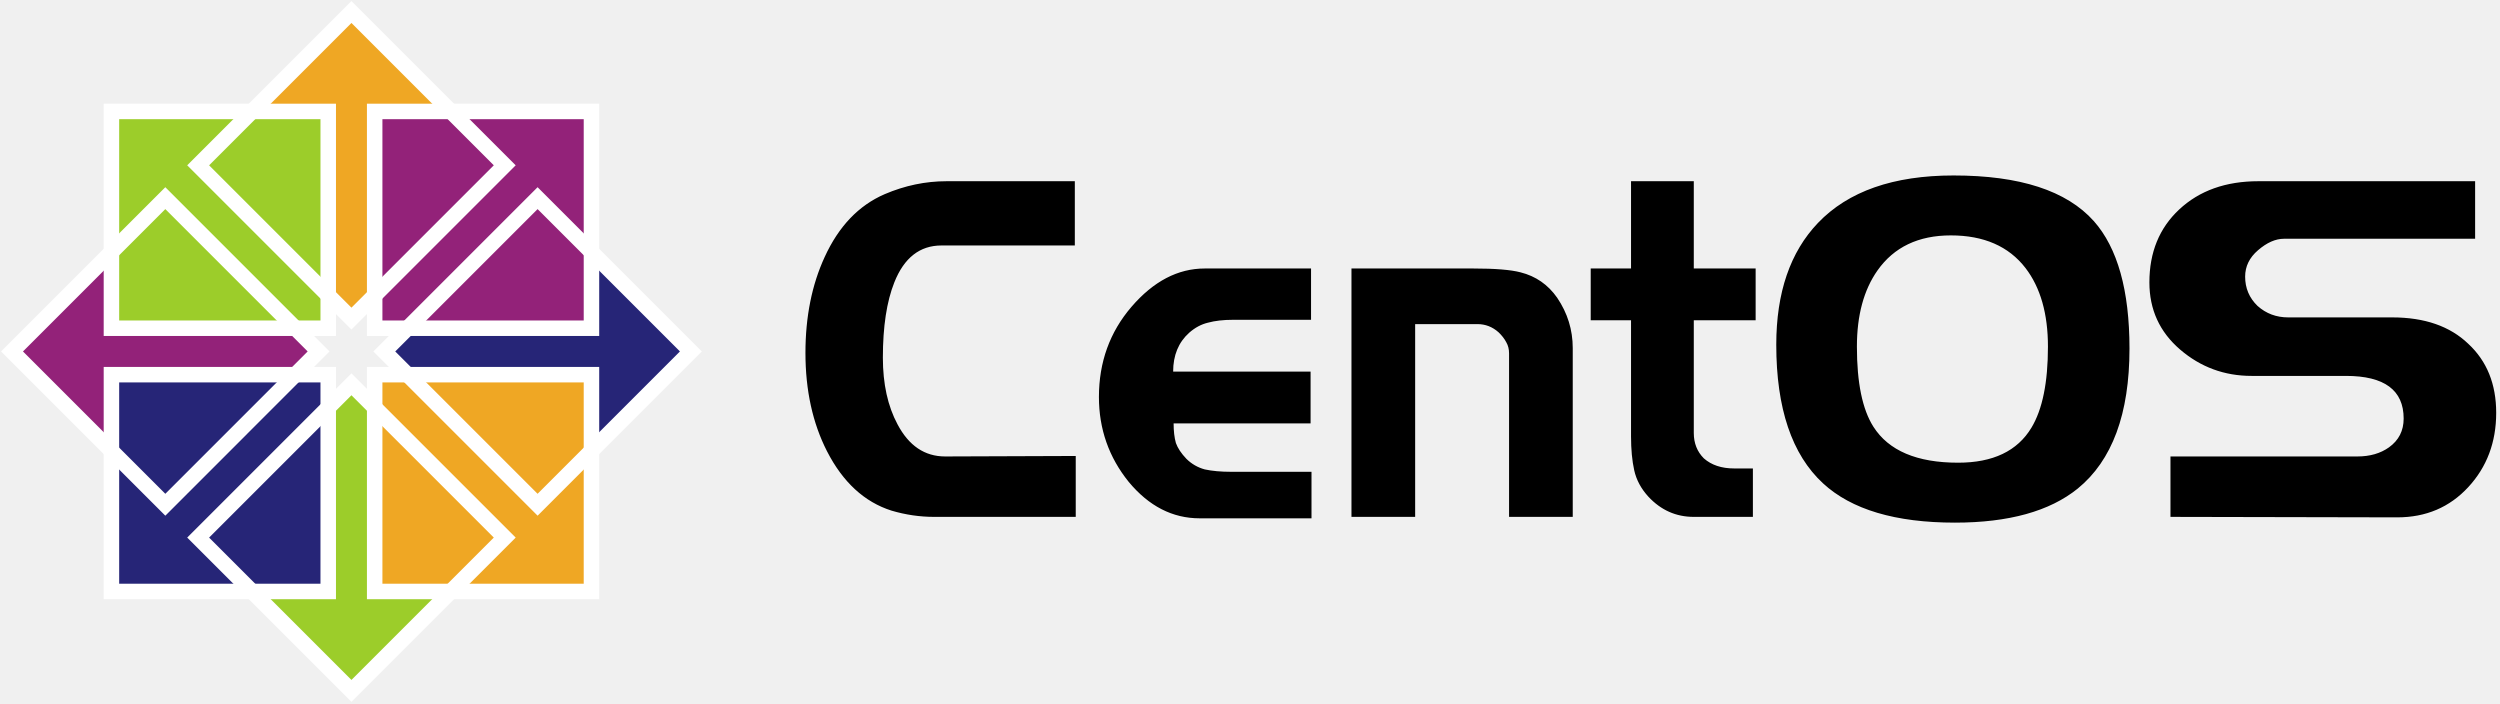
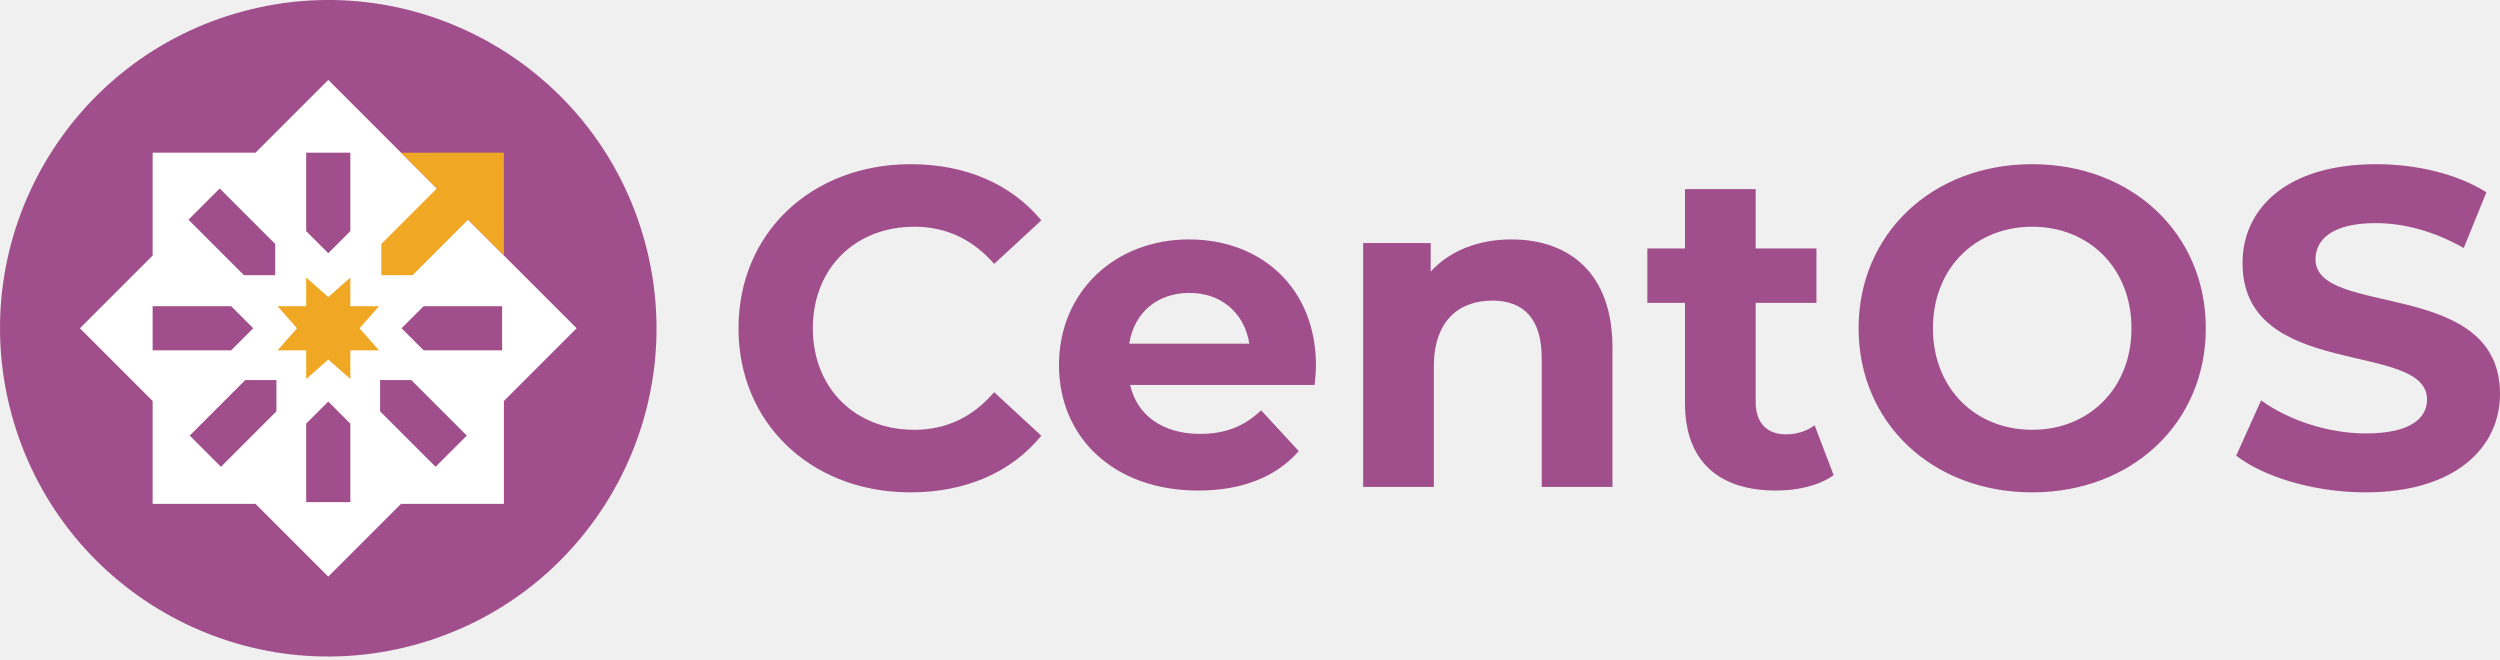
- <svg xmlns="http://www.w3.org/2000/svg" width="512px" height="144px" viewBox="0 0 512 144" version="1.1" preserveAspectRatio="xMidYMid">
+ <svg xmlns="http://www.w3.org/2000/svg" width="512px" height="135px" viewBox="0 0 512 135" version="1.1" preserveAspectRatio="xMidYMid">
  <g>
-     <path d="M511.221,84.546 C511.221,90.569 509.313,95.643 505.498,99.768 C501.682,103.893 496.835,105.955 490.955,105.955 L444.512,105.857 L444.512,93.483 L482.792,93.483 C485.357,93.483 487.515,92.861 489.265,91.617 C491.267,90.177 492.269,88.213 492.269,85.725 C492.269,79.898 488.327,76.985 480.447,76.985 L461.118,76.985 C455.552,76.985 450.673,75.184 446.482,71.583 C442.291,67.982 440.196,63.399 440.196,57.834 C440.196,51.68 442.229,46.705 446.294,42.907 C450.422,39.045 455.834,37.113 462.527,37.113 L506.905,37.113 L506.905,48.897 L467.78,48.897 C466.029,48.897 464.246,49.683 462.433,51.255 C460.681,52.76 459.805,54.56 459.805,56.655 C459.805,59.013 460.649,61.01 462.338,62.647 C464.09,64.218 466.185,65.003 468.625,65.003 L489.923,65.003 C496.553,65.003 501.745,66.804 505.498,70.404 C509.313,73.94 511.221,78.654 511.221,84.546 L511.221,84.546 Z M419.419,70.994 C419.419,64.251 417.886,58.882 414.821,54.888 C411.381,50.436 406.283,48.21 399.528,48.21 C392.898,48.21 387.893,50.6 384.516,55.379 C381.701,59.373 380.294,64.578 380.294,70.994 C380.294,78.392 381.42,83.859 383.672,87.394 C386.8,92.305 392.585,94.76 401.029,94.76 C408.16,94.76 413.163,92.37 416.04,87.591 C418.292,83.859 419.419,78.327 419.419,70.994 L419.419,70.994 Z M436.119,71.387 C436.119,84.742 432.585,94.302 425.517,100.063 C419.762,104.711 411.381,107.036 400.372,107.036 C388.175,107.036 379.168,104.351 373.351,98.983 C366.971,93.09 363.78,83.63 363.78,70.601 C363.78,59.93 366.627,51.615 372.319,45.657 C378.511,39.175 387.769,35.935 400.091,35.935 C413.664,35.935 423.233,39.045 428.8,45.264 C433.68,50.764 436.119,59.471 436.119,71.387 L436.119,71.387 Z M359.555,65.593 L346.888,65.593 L346.888,88.671 C346.888,90.766 347.576,92.501 348.952,93.876 C350.516,95.251 352.58,95.938 355.144,95.938 L358.992,95.938 L358.992,105.857 L346.888,105.857 C343.261,105.857 340.164,104.482 337.6,101.732 C336.099,100.096 335.128,98.295 334.691,96.331 C334.253,94.367 334.035,92.042 334.035,89.358 L334.035,65.593 L325.778,65.593 L325.778,54.987 L334.035,54.987 L334.035,37.113 L346.888,37.113 L346.888,54.987 L359.555,54.987 L359.555,65.593 L359.555,65.593 Z M322.098,105.857 L309.056,105.857 L309.056,72.369 C309.056,71.517 308.869,70.765 308.493,70.11 C308.118,69.389 307.586,68.703 306.899,68.048 C305.648,66.935 304.209,66.378 302.583,66.378 L289.823,66.378 L289.823,105.857 L276.781,105.857 L276.781,54.987 L301.739,54.987 C306.179,54.987 309.401,55.248 311.402,55.772 C314.53,56.558 317.032,58.293 318.908,60.977 C321.035,64.12 322.098,67.557 322.098,71.289 L322.098,105.857 L322.098,105.857 Z M268.595,106.152 L245.702,106.152 C240.135,106.152 235.287,103.664 231.16,98.688 C227.093,93.647 225.06,87.852 225.06,81.305 C225.06,74.169 227.281,68.015 231.722,62.843 C236.226,57.605 241.23,54.987 246.734,54.987 L268.502,54.987 L268.502,65.494 L252.551,65.494 C250.55,65.494 248.829,65.691 247.391,66.084 C246.015,66.411 244.733,67.099 243.544,68.146 C241.355,70.11 240.261,72.762 240.261,76.1 L268.408,76.1 L268.408,86.707 L240.355,86.707 C240.355,88.279 240.51,89.62 240.824,90.733 C241.199,91.781 241.918,92.861 242.981,93.974 C244.044,95.021 245.296,95.742 246.734,96.134 C248.235,96.462 250.05,96.625 252.175,96.625 L268.595,96.625 L268.595,106.152 L268.595,106.152 Z M220.311,105.857 L191.319,105.857 C188.379,105.857 185.471,105.431 182.593,104.581 C177.027,102.813 172.617,98.753 169.364,92.403 C166.425,86.642 164.955,79.931 164.955,72.271 C164.955,64.872 166.268,58.325 168.895,52.629 C171.773,46.344 175.87,42.056 181.186,39.764 C185.315,37.997 189.537,37.114 193.852,37.114 L220.123,37.114 L220.123,50.273 L192.82,50.273 C188.379,50.273 185.158,52.793 183.156,57.834 C181.593,61.762 180.811,66.902 180.811,73.253 C180.811,78.621 181.812,83.172 183.813,86.903 C186.127,91.29 189.38,93.483 193.571,93.483 L220.311,93.385 L220.311,105.857 L220.311,105.857 Z" fill="#000000" />
-     <path d="M60.672,66.736 L65.862,71.898 L60.672,77.058 L24.132,77.058 L24.132,94.255 L1.848,71.898 L24.132,49.916 L24.132,66.736 L60.672,66.736 L60.672,66.736 Z" fill="#932279" />
-     <path d="M77.217,60.672 L72.056,65.862 L66.895,60.672 L66.895,24.132 L49.698,24.132 L72.056,1.848 L94.037,24.132 L77.217,24.132 L77.217,60.672 L77.217,60.672 Z" fill="#EFA724" />
-     <path d="M83.282,77.217 L78.09,72.056 L83.282,66.895 L119.821,66.895 L119.821,49.698 L142.105,72.056 L119.821,94.037 L119.821,77.217 L83.282,77.217 L83.282,77.217 Z" fill="#262577" />
-     <path d="M66.736,83.282 L71.897,78.09 L77.058,83.282 L77.058,119.822 L94.255,119.822 L71.897,142.105 L49.917,119.822 L66.736,119.822 L66.736,83.282 L66.736,83.282 Z" fill="#9CCD2A" />
-     <path d="M22.822,22.822 L67.22,22.822 L67.22,67.221 L22.822,67.221 L22.822,22.822 Z" fill="#9CCD2A" />
-     <path d="M21.237,21.237 L68.806,21.237 L68.806,68.806 L21.237,68.806 L21.237,21.237 Z M24.407,65.635 L65.634,65.635 L65.634,24.408 L24.407,24.408 L24.407,65.635 Z" fill="#FFFFFF" />
-     <path d="M76.733,22.822 L121.13,22.822 L121.13,67.221 L76.733,67.221 L76.733,22.822 Z" fill="#932279" />
-     <path d="M75.148,21.237 L122.717,21.237 L122.717,68.806 L75.148,68.806 L75.148,21.237 Z M78.319,65.635 L119.546,65.635 L119.546,24.408 L78.319,24.408 L78.319,65.635 Z" fill="#FFFFFF" />
-     <path d="M76.733,76.733 L121.13,76.733 L121.13,121.131 L76.733,121.131 L76.733,76.733 Z" fill="#EFA724" />
-     <path d="M75.148,75.148 L122.717,75.148 L122.717,122.718 L75.148,122.718 L75.148,75.148 Z M78.319,119.546 L119.546,119.546 L119.546,78.319 L78.319,78.319 L78.319,119.546 Z" fill="#FFFFFF" />
-     <path d="M22.822,76.733 L67.22,76.733 L67.22,121.131 L22.822,121.131 L22.822,76.733 Z" fill="#262577" />
-     <path d="M21.237,75.148 L68.806,75.148 L68.806,122.718 L21.237,122.718 L21.237,75.148 Z M24.407,119.546 L65.634,119.546 L65.634,78.319 L24.407,78.319 L24.407,119.546 Z" fill="#FFFFFF" />
-     <path d="M33.856,105.614 L0.219,71.976 L33.855,38.34 L67.492,71.976 L33.856,105.614 L33.856,105.614 Z M4.704,71.976 L33.856,101.128 L63.007,71.976 L33.855,42.825 L4.704,71.976 L4.704,71.976 Z" fill="#FFFFFF" />
-     <path d="M71.976,67.492 L38.34,33.856 L71.976,0.219 L105.613,33.856 L71.976,67.492 L71.976,67.492 Z M42.825,33.856 L71.976,63.007 L101.128,33.856 L71.976,4.704 L42.825,33.856 L42.825,33.856 Z" fill="#FFFFFF" />
-     <path d="M110.098,105.614 L76.462,71.976 L110.098,38.34 L143.734,71.976 L110.098,105.614 L110.098,105.614 Z M80.946,71.976 L110.098,101.128 L139.249,71.976 L110.098,42.825 L80.946,71.976 L80.946,71.976 Z" fill="#FFFFFF" />
-     <path d="M71.976,143.734 L38.34,110.098 L71.976,76.462 L105.613,110.098 L71.976,143.734 L71.976,143.734 Z M42.825,110.098 L71.976,139.249 L101.128,110.098 L71.976,80.947 L42.825,110.098 L42.825,110.098 Z" fill="#FFFFFF" />
+     <path d="M186.429,100.835 C197.755,100.835 207.131,96.751 213.258,89.231 L203.603,80.319 C199.24,85.425 193.763,88.024 187.264,88.024 C175.103,88.024 166.469,79.483 166.469,67.229 C166.469,54.975 175.103,46.434 187.264,46.434 C193.763,46.434 199.24,49.034 203.603,54.047 L213.258,45.135 C207.131,37.708 197.755,33.623 186.522,33.623 C166.284,33.623 151.244,47.641 151.244,67.229 C151.244,86.501 165.802,100.382 185.458,100.824 L186.429,100.835 Z M269.516,74.934 C269.516,58.874 258.19,49.034 243.522,49.034 C228.297,49.034 216.879,59.802 216.879,74.749 C216.879,89.602 228.112,100.464 245.379,100.464 C254.384,100.464 261.346,97.679 265.988,92.387 L258.283,84.032 C254.848,87.281 251.042,88.86 245.75,88.86 C238.138,88.86 232.846,85.053 231.454,78.834 L269.237,78.834 L269.445,76.441 C269.465,76.17 269.483,75.905 269.496,75.652 L269.516,74.934 Z M243.615,59.988 C250.113,59.988 254.848,64.073 255.869,70.386 L231.268,70.386 C232.289,63.98 237.024,59.988 243.615,59.988 Z M309.527,49.034 C302.751,49.034 296.902,51.354 293.003,55.625 L293.003,49.776 L279.171,49.776 L279.171,99.721 L293.653,99.721 L293.653,75.027 C293.653,65.837 298.666,61.566 305.628,61.566 C312.034,61.566 315.747,65.28 315.747,73.356 L315.747,99.721 L330.23,99.721 L330.23,71.128 C330.23,55.903 321.317,49.034 309.527,49.034 Z M371.634,87.096 C370.056,88.303 367.921,88.953 365.785,88.953 C361.886,88.953 359.565,86.632 359.565,82.361 L359.565,62.03 L372.005,62.03 L372.005,50.89 L359.565,50.89 L359.565,38.729 L345.083,38.729 L345.083,50.89 L337.378,50.89 L337.378,62.03 L345.083,62.03 L345.083,82.547 C345.083,94.43 351.953,100.464 363.743,100.464 C368.199,100.464 372.562,99.443 375.533,97.308 L371.634,87.096 Z M416.195,100.835 C436.618,100.835 451.75,86.632 451.75,67.229 C451.75,47.827 436.618,33.623 416.195,33.623 C395.678,33.623 380.639,47.92 380.639,67.229 C380.639,86.539 395.678,100.835 416.195,100.835 Z M416.195,88.024 C404.59,88.024 395.864,79.576 395.864,67.229 C395.864,54.882 404.59,46.434 416.195,46.434 C427.799,46.434 436.525,54.882 436.525,67.229 C436.525,79.576 427.799,88.024 416.195,88.024 Z M484.428,100.835 C502.995,100.835 512,91.552 512,80.69 C512,56.832 474.216,65.094 474.216,53.118 C474.216,49.034 477.651,45.692 486.563,45.692 C492.319,45.692 498.539,47.363 504.573,50.797 L509.215,39.379 C503.181,35.573 494.826,33.623 486.656,33.623 C468.182,33.623 459.27,42.814 459.27,53.861 C459.27,77.998 497.054,69.643 497.054,81.804 C497.054,85.796 493.433,88.767 484.521,88.767 C476.723,88.767 468.553,85.982 463.076,81.99 L457.97,93.316 C463.505,97.6 473.33,100.598 483.239,100.822 L484.428,100.835 Z" fill="#A14F8C" />
+     <g>
+       <path d="M84.625,132.151 C120.48,122.544 141.759,85.689 132.151,49.833 C122.544,13.978 85.689,-7.301 49.833,2.307 C13.978,11.914 -7.301,48.769 2.307,84.625 C11.914,120.481 48.769,141.759 84.625,132.151 Z" fill="#A14F8C" />
+       <path d="M67.229,16.365 L52.33,31.264 L31.263,31.262 L31.261,52.331 L16.364,67.229 L31.261,82.126 L31.262,103.195 L52.33,103.195 L67.229,118.093 L82.126,103.195 L103.196,103.194 L103.195,82.126 L118.094,67.229 L103.194,52.332 L82.126,31.265 L67.229,16.365 Z M71.751,31.262 L71.751,47.335 L67.229,51.857 L62.707,47.335 L62.707,31.264 L71.751,31.262 Z M44.993,38.599 L56.359,49.966 L56.36,56.359 L49.964,56.361 L38.598,44.994 L44.993,38.599 Z M31.261,62.707 L47.335,62.707 L51.857,67.229 L47.335,71.751 L31.261,71.751 L31.261,62.707 Z M86.76,62.707 L102.834,62.707 L102.834,71.751 L86.76,71.751 L82.238,67.229 L86.76,62.707 Z M50.221,77.843 L56.615,77.843 L56.615,84.237 L45.25,95.602 L38.855,89.208 L50.221,77.843 Z M77.844,77.842 L84.237,77.843 L95.603,89.208 L89.208,95.602 L77.843,84.237 L77.844,77.842 Z M67.229,82.238 L71.751,86.76 L71.751,102.833 L62.707,102.833 L62.707,86.76 L67.229,82.238 Z" fill="#FFFFFF" />
+       <polygon fill="#EFA724" points="71.751 56.839 67.229 60.835 62.707 56.838 62.707 62.707 56.838 62.707 60.834 67.229 56.837 71.751 62.707 71.751 62.707 77.62 67.229 73.624 71.751 77.62 71.751 71.751 77.619 71.751 73.624 67.229 77.621 62.707 71.751 62.707" />
+       <polygon fill="#EFA724" points="82.138 31.277 89.463 38.601 78.097 49.967 78.097 56.361 84.492 56.361 95.857 44.996 103.207 52.346 103.195 31.264" />
+     </g>
  </g>
</svg>
